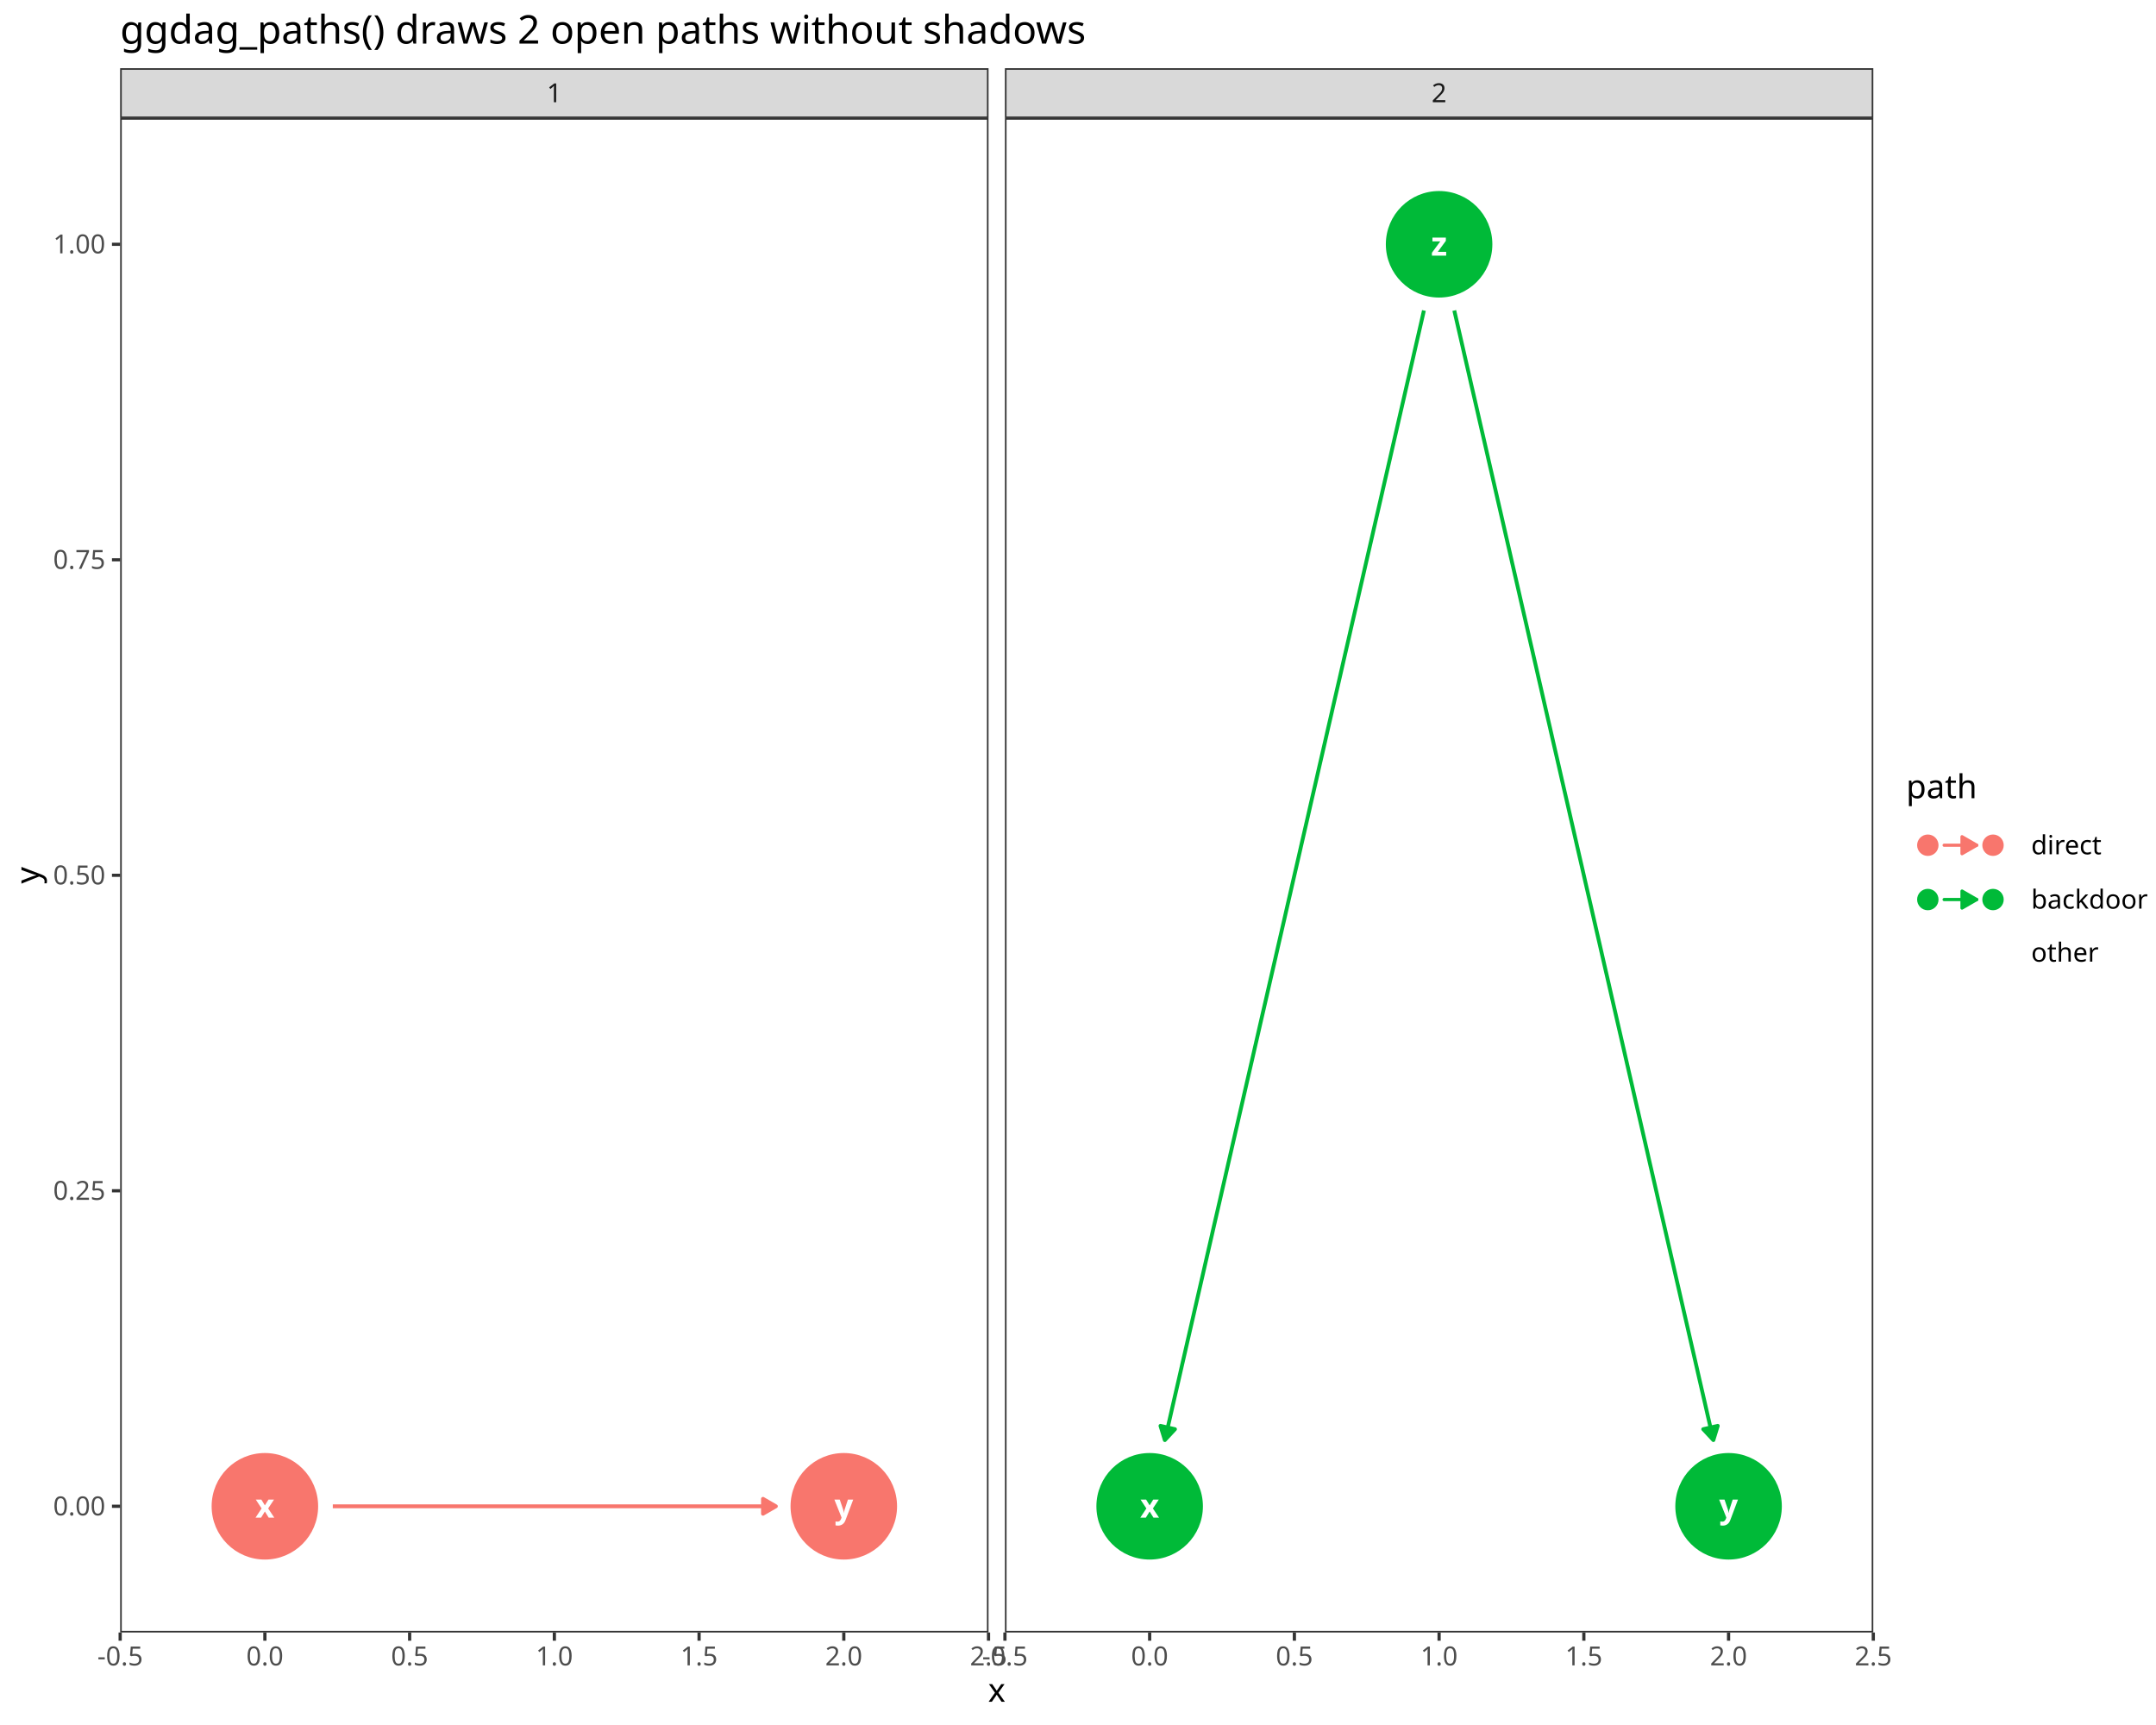
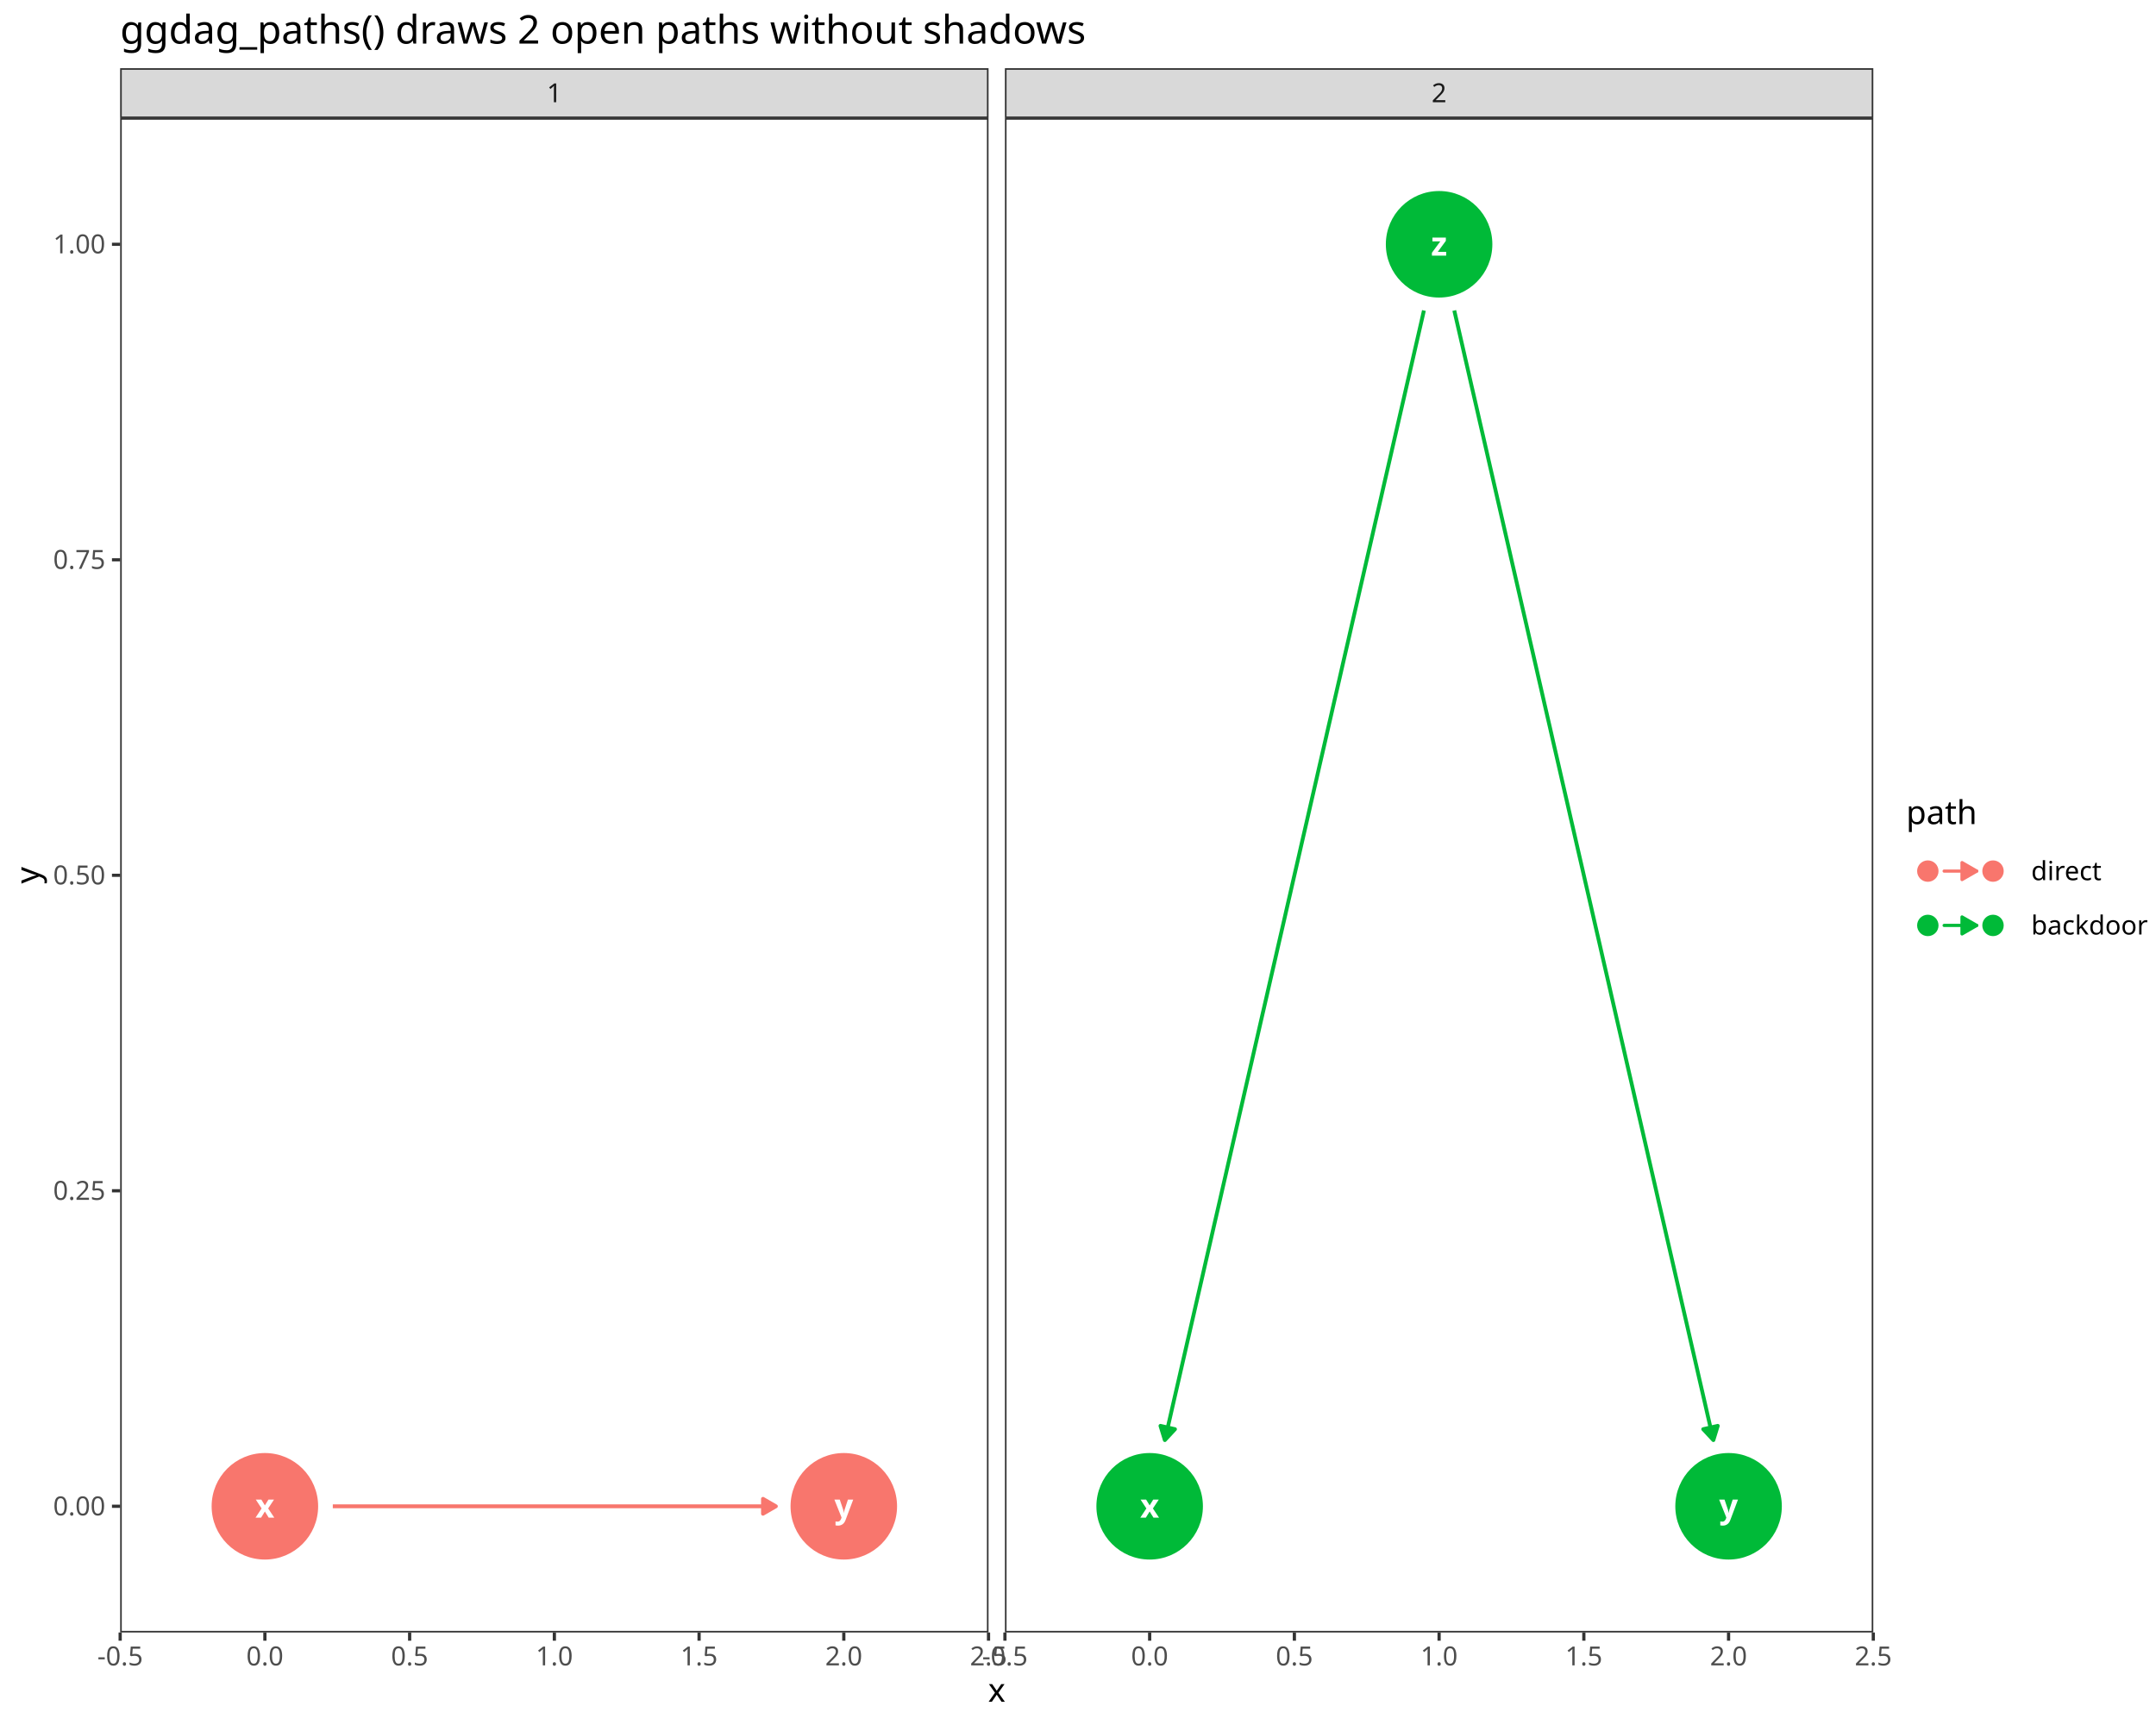
<svg xmlns="http://www.w3.org/2000/svg" class="svglite" data-engine-version="2.0" width="720.00pt" height="576.00pt" viewBox="0 0 720.00 576.00">
  <defs>
    <style type="text/css">
    .svglite line, .svglite polyline, .svglite polygon, .svglite path, .svglite rect, .svglite circle {
      fill: none;
      stroke: #000000;
      stroke-linecap: round;
      stroke-linejoin: round;
      stroke-miterlimit: 10.00;
    }
  </style>
  </defs>
  <rect width="100%" height="100%" style="stroke: none; fill: #FFFFFF;" />
  <defs>
    <clipPath id="cpMC4wMHw3MjAuMDB8MC4wMHw1NzYuMDA=">
      <rect x="0.00" y="0.00" width="720.00" height="576.00" />
    </clipPath>
  </defs>
  <g clip-path="url(#cpMC4wMHw3MjAuMDB8MC4wMHw1NzYuMDA=)">
    <rect x="0.00" y="0.00" width="720.00" height="576.00" style="stroke-width: 1.07; stroke: #FFFFFF; fill: #FFFFFF;" />
  </g>
  <defs>
    <clipPath id="cpNDAuMTN8MzMwLjEyfDM5LjQzfDU0NS4xMQ==">
      <rect x="40.13" y="39.43" width="289.99" height="505.68" />
    </clipPath>
  </defs>
  <g clip-path="url(#cpNDAuMTN8MzMwLjEyfDM5LjQzfDU0NS4xMQ==)">
    <rect x="40.13" y="39.43" width="289.99" height="505.68" style="stroke-width: 1.07; stroke: none; fill: #FFFFFF;" />
    <polyline points="111.14,502.97 111.90,502.97 113.85,502.97 115.80,502.97 117.76,502.97 119.71,502.97 121.66,502.97 123.61,502.97 125.57,502.97 127.52,502.97 129.47,502.97 131.43,502.97 133.38,502.97 135.33,502.97 137.28,502.97 139.24,502.97 141.19,502.97 143.14,502.97 145.09,502.97 147.05,502.97 149.00,502.97 150.95,502.97 152.91,502.97 154.86,502.97 156.81,502.97 158.76,502.97 160.72,502.97 162.67,502.97 164.62,502.97 166.58,502.97 168.53,502.97 170.48,502.97 172.43,502.97 174.39,502.97 176.34,502.97 178.29,502.97 180.24,502.97 182.20,502.97 184.15,502.97 186.10,502.97 188.06,502.97 190.01,502.97 191.96,502.97 193.91,502.97 195.87,502.97 197.82,502.97 199.77,502.97 201.73,502.97 203.68,502.97 205.63,502.97 207.58,502.97 209.54,502.97 211.49,502.97 213.44,502.97 215.39,502.97 217.35,502.97 219.30,502.97 221.25,502.97 223.21,502.97 225.16,502.97 227.11,502.97 229.06,502.97 231.02,502.97 232.97,502.97 234.92,502.97 236.88,502.97 238.83,502.97 240.78,502.97 242.73,502.97 244.69,502.97 246.64,502.97 248.59,502.97 250.55,502.97 252.50,502.97 254.45,502.97 256.40,502.97 258.36,502.97 259.11,502.97 " style="stroke-width: 1.28; stroke: #F8766D; stroke-linecap: butt;" />
    <polygon points="254.80,505.46 259.11,502.97 254.80,500.48 " style="stroke-width: 1.28; stroke: #F8766D; stroke-linecap: butt; fill: #F8766D;" />
    <circle cx="88.46" cy="502.97" r="17.43" style="stroke-width: 0.71; stroke: #F8766D; fill: #F8766D;" />
    <circle cx="281.79" cy="502.97" r="17.43" style="stroke-width: 0.71; stroke: #F8766D; fill: #F8766D;" />
    <text x="88.46" y="506.77" text-anchor="middle" style="font-size: 11.04px; font-weight: bold; fill: #FFFFFF; font-family: sans;" textLength="5.52px" lengthAdjust="spacingAndGlyphs">x</text>
    <text x="281.79" y="506.77" text-anchor="middle" style="font-size: 11.04px; font-weight: bold; fill: #FFFFFF; font-family: sans;" textLength="5.52px" lengthAdjust="spacingAndGlyphs">y</text>
    <rect x="40.13" y="39.43" width="289.99" height="505.68" style="stroke-width: 1.07; stroke: #333333;" />
  </g>
  <g clip-path="url(#cpMC4wMHw3MjAuMDB8MC4wMHw1NzYuMDA=)">
</g>
  <defs>
    <clipPath id="cpMzM1LjYwfDYyNS41OXwzOS40M3w1NDUuMTE=">
      <rect x="335.60" y="39.43" width="289.99" height="505.68" />
    </clipPath>
  </defs>
  <g clip-path="url(#cpMzM1LjYwfDYyNS41OXwzOS40M3w1NDUuMTE=)">
    <rect x="335.60" y="39.43" width="289.99" height="505.68" style="stroke-width: 1.07; stroke: none; fill: #FFFFFF;" />
    <polyline points="475.52,103.68 474.74,107.11 473.76,111.37 472.78,115.63 471.81,119.88 470.83,124.14 469.85,128.40 468.88,132.65 467.90,136.91 466.92,141.17 465.95,145.42 464.97,149.68 464.00,153.93 463.02,158.19 462.04,162.45 461.07,166.70 460.09,170.96 459.11,175.22 458.14,179.47 457.16,183.73 456.18,187.99 455.21,192.24 454.23,196.50 453.26,200.76 452.28,205.01 451.30,209.27 450.33,213.53 449.35,217.78 448.37,222.04 447.40,226.30 446.42,230.55 445.44,234.81 444.47,239.07 443.49,243.32 442.52,247.58 441.54,251.84 440.56,256.09 439.59,260.35 438.61,264.61 437.63,268.86 436.66,273.12 435.68,277.38 434.70,281.63 433.73,285.89 432.75,290.14 431.77,294.40 430.80,298.66 429.82,302.91 428.85,307.17 427.87,311.43 426.89,315.68 425.92,319.94 424.94,324.20 423.96,328.45 422.99,332.71 422.01,336.97 421.03,341.22 420.06,345.48 419.08,349.74 418.11,353.99 417.13,358.25 416.15,362.51 415.18,366.76 414.20,371.02 413.22,375.28 412.25,379.53 411.27,383.79 410.29,388.05 409.32,392.30 408.34,396.56 407.37,400.82 406.39,405.07 405.41,409.33 404.44,413.58 403.46,417.84 402.48,422.10 401.51,426.35 400.53,430.61 399.55,434.87 398.58,439.12 397.60,443.38 396.62,447.64 395.65,451.89 394.67,456.15 393.70,460.41 392.72,464.66 391.74,468.92 390.77,473.18 389.79,477.43 389.00,480.87 " style="stroke-width: 1.28; stroke: #00BA38; stroke-linecap: butt;" />
    <polygon points="387.54,476.11 389.00,480.87 392.39,477.22 " style="stroke-width: 1.28; stroke: #00BA38; stroke-linecap: butt; fill: #00BA38;" />
    <polyline points="485.66,103.68 486.45,107.11 487.43,111.37 488.41,115.63 489.38,119.88 490.36,124.14 491.33,128.40 492.31,132.65 493.29,136.91 494.26,141.17 495.24,145.42 496.22,149.68 497.19,153.93 498.17,158.19 499.15,162.45 500.12,166.70 501.10,170.96 502.08,175.22 503.05,179.47 504.03,183.73 505.00,187.99 505.98,192.24 506.96,196.50 507.93,200.76 508.91,205.01 509.89,209.27 510.86,213.53 511.84,217.78 512.82,222.04 513.79,226.30 514.77,230.55 515.74,234.81 516.72,239.07 517.70,243.32 518.67,247.58 519.65,251.84 520.63,256.09 521.60,260.35 522.58,264.61 523.56,268.86 524.53,273.12 525.51,277.38 526.48,281.63 527.46,285.89 528.44,290.14 529.41,294.40 530.39,298.66 531.37,302.91 532.34,307.17 533.32,311.43 534.30,315.68 535.27,319.94 536.25,324.20 537.23,328.45 538.20,332.71 539.18,336.97 540.15,341.22 541.13,345.48 542.11,349.74 543.08,353.99 544.06,358.25 545.04,362.51 546.01,366.76 546.99,371.02 547.97,375.28 548.94,379.53 549.92,383.79 550.89,388.05 551.87,392.30 552.85,396.56 553.82,400.82 554.80,405.07 555.78,409.33 556.75,413.58 557.73,417.84 558.71,422.10 559.68,426.35 560.66,430.61 561.63,434.87 562.61,439.12 563.59,443.38 564.56,447.64 565.54,451.89 566.52,456.15 567.49,460.41 568.47,464.66 569.45,468.92 570.42,473.18 571.40,477.43 572.19,480.87 " style="stroke-width: 1.28; stroke: #00BA38; stroke-linecap: butt;" />
    <polygon points="568.79,477.22 572.19,480.87 573.65,476.11 " style="stroke-width: 1.28; stroke: #00BA38; stroke-linecap: butt; fill: #00BA38;" />
    <circle cx="577.26" cy="502.97" r="17.43" style="stroke-width: 0.71; stroke: #00BA38; fill: #00BA38;" />
    <circle cx="480.59" cy="81.57" r="17.43" style="stroke-width: 0.71; stroke: #00BA38; fill: #00BA38;" />
    <circle cx="383.93" cy="502.97" r="17.43" style="stroke-width: 0.71; stroke: #00BA38; fill: #00BA38;" />
    <text x="577.26" y="506.77" text-anchor="middle" style="font-size: 11.04px; font-weight: bold; fill: #FFFFFF; font-family: sans;" textLength="5.52px" lengthAdjust="spacingAndGlyphs">y</text>
    <text x="480.59" y="85.37" text-anchor="middle" style="font-size: 11.04px; font-weight: bold; fill: #FFFFFF; font-family: sans;" textLength="5.52px" lengthAdjust="spacingAndGlyphs">z</text>
    <text x="383.93" y="506.77" text-anchor="middle" style="font-size: 11.04px; font-weight: bold; fill: #FFFFFF; font-family: sans;" textLength="5.52px" lengthAdjust="spacingAndGlyphs">x</text>
    <rect x="335.60" y="39.43" width="289.99" height="505.68" style="stroke-width: 1.07; stroke: #333333;" />
  </g>
  <g clip-path="url(#cpMC4wMHw3MjAuMDB8MC4wMHw1NzYuMDA=)">
</g>
  <defs>
    <clipPath id="cpNDAuMTN8MzMwLjEyfDIyLjc4fDM5LjQz">
      <rect x="40.13" y="22.78" width="289.99" height="16.65" />
    </clipPath>
  </defs>
  <g clip-path="url(#cpNDAuMTN8MzMwLjEyfDIyLjc4fDM5LjQz)">
    <rect x="40.13" y="22.78" width="289.99" height="16.65" style="stroke-width: 1.07; stroke: #333333; fill: #D9D9D9;" />
    <text x="185.13" y="34.14" text-anchor="middle" style="font-size: 8.80px; fill: #1A1A1A; font-family: sans;" textLength="4.89px" lengthAdjust="spacingAndGlyphs">1</text>
  </g>
  <g clip-path="url(#cpMC4wMHw3MjAuMDB8MC4wMHw1NzYuMDA=)">
</g>
  <defs>
    <clipPath id="cpMzM1LjYwfDYyNS41OXwyMi43OHwzOS40Mw==">
      <rect x="335.60" y="22.78" width="289.99" height="16.65" />
    </clipPath>
  </defs>
  <g clip-path="url(#cpMzM1LjYwfDYyNS41OXwyMi43OHwzOS40Mw==)">
    <rect x="335.60" y="22.78" width="289.99" height="16.65" style="stroke-width: 1.07; stroke: #333333; fill: #D9D9D9;" />
    <text x="480.59" y="34.14" text-anchor="middle" style="font-size: 8.80px; fill: #1A1A1A; font-family: sans;" textLength="4.89px" lengthAdjust="spacingAndGlyphs">2</text>
  </g>
  <g clip-path="url(#cpMC4wMHw3MjAuMDB8MC4wMHw1NzYuMDA=)">
    <polyline points="40.13,547.85 40.13,545.11 " style="stroke-width: 1.07; stroke: #333333; stroke-linecap: butt;" />
    <polyline points="88.46,547.85 88.46,545.11 " style="stroke-width: 1.07; stroke: #333333; stroke-linecap: butt;" />
    <polyline points="136.80,547.85 136.80,545.11 " style="stroke-width: 1.07; stroke: #333333; stroke-linecap: butt;" />
    <polyline points="185.13,547.85 185.13,545.11 " style="stroke-width: 1.07; stroke: #333333; stroke-linecap: butt;" />
    <polyline points="233.46,547.85 233.46,545.11 " style="stroke-width: 1.07; stroke: #333333; stroke-linecap: butt;" />
    <polyline points="281.79,547.85 281.79,545.11 " style="stroke-width: 1.07; stroke: #333333; stroke-linecap: butt;" />
    <polyline points="330.12,547.85 330.12,545.11 " style="stroke-width: 1.07; stroke: #333333; stroke-linecap: butt;" />
    <text x="40.13" y="556.10" text-anchor="middle" style="font-size: 8.80px; fill: #4D4D4D; font-family: sans;" textLength="15.16px" lengthAdjust="spacingAndGlyphs">-0.5</text>
    <text x="88.46" y="556.10" text-anchor="middle" style="font-size: 8.80px; fill: #4D4D4D; font-family: sans;" textLength="12.23px" lengthAdjust="spacingAndGlyphs">0.0</text>
    <text x="136.80" y="556.10" text-anchor="middle" style="font-size: 8.80px; fill: #4D4D4D; font-family: sans;" textLength="12.23px" lengthAdjust="spacingAndGlyphs">0.5</text>
    <text x="185.13" y="556.10" text-anchor="middle" style="font-size: 8.80px; fill: #4D4D4D; font-family: sans;" textLength="12.23px" lengthAdjust="spacingAndGlyphs">1.0</text>
    <text x="233.46" y="556.10" text-anchor="middle" style="font-size: 8.80px; fill: #4D4D4D; font-family: sans;" textLength="12.23px" lengthAdjust="spacingAndGlyphs">1.5</text>
    <text x="281.79" y="556.10" text-anchor="middle" style="font-size: 8.80px; fill: #4D4D4D; font-family: sans;" textLength="12.23px" lengthAdjust="spacingAndGlyphs">2.0</text>
    <text x="330.12" y="556.10" text-anchor="middle" style="font-size: 8.80px; fill: #4D4D4D; font-family: sans;" textLength="12.23px" lengthAdjust="spacingAndGlyphs">2.5</text>
    <polyline points="335.60,547.85 335.60,545.11 " style="stroke-width: 1.07; stroke: #333333; stroke-linecap: butt;" />
    <polyline points="383.93,547.85 383.93,545.11 " style="stroke-width: 1.07; stroke: #333333; stroke-linecap: butt;" />
    <polyline points="432.26,547.85 432.26,545.11 " style="stroke-width: 1.07; stroke: #333333; stroke-linecap: butt;" />
    <polyline points="480.59,547.85 480.59,545.11 " style="stroke-width: 1.07; stroke: #333333; stroke-linecap: butt;" />
    <polyline points="528.93,547.85 528.93,545.11 " style="stroke-width: 1.07; stroke: #333333; stroke-linecap: butt;" />
    <polyline points="577.26,547.85 577.26,545.11 " style="stroke-width: 1.07; stroke: #333333; stroke-linecap: butt;" />
    <polyline points="625.59,547.85 625.59,545.11 " style="stroke-width: 1.07; stroke: #333333; stroke-linecap: butt;" />
    <text x="335.60" y="556.10" text-anchor="middle" style="font-size: 8.80px; fill: #4D4D4D; font-family: sans;" textLength="15.16px" lengthAdjust="spacingAndGlyphs">-0.5</text>
    <text x="383.93" y="556.10" text-anchor="middle" style="font-size: 8.80px; fill: #4D4D4D; font-family: sans;" textLength="12.23px" lengthAdjust="spacingAndGlyphs">0.0</text>
    <text x="432.26" y="556.10" text-anchor="middle" style="font-size: 8.80px; fill: #4D4D4D; font-family: sans;" textLength="12.23px" lengthAdjust="spacingAndGlyphs">0.5</text>
    <text x="480.59" y="556.10" text-anchor="middle" style="font-size: 8.80px; fill: #4D4D4D; font-family: sans;" textLength="12.23px" lengthAdjust="spacingAndGlyphs">1.0</text>
    <text x="528.93" y="556.10" text-anchor="middle" style="font-size: 8.80px; fill: #4D4D4D; font-family: sans;" textLength="12.23px" lengthAdjust="spacingAndGlyphs">1.5</text>
    <text x="577.26" y="556.10" text-anchor="middle" style="font-size: 8.80px; fill: #4D4D4D; font-family: sans;" textLength="12.23px" lengthAdjust="spacingAndGlyphs">2.0</text>
    <text x="625.59" y="556.10" text-anchor="middle" style="font-size: 8.80px; fill: #4D4D4D; font-family: sans;" textLength="12.23px" lengthAdjust="spacingAndGlyphs">2.5</text>
    <text x="35.20" y="506.00" text-anchor="end" style="font-size: 8.80px; fill: #4D4D4D; font-family: sans;" textLength="17.13px" lengthAdjust="spacingAndGlyphs">0.00</text>
    <text x="35.20" y="400.65" text-anchor="end" style="font-size: 8.80px; fill: #4D4D4D; font-family: sans;" textLength="17.13px" lengthAdjust="spacingAndGlyphs">0.25</text>
    <text x="35.20" y="295.30" text-anchor="end" style="font-size: 8.80px; fill: #4D4D4D; font-family: sans;" textLength="17.13px" lengthAdjust="spacingAndGlyphs">0.50</text>
    <text x="35.20" y="189.95" text-anchor="end" style="font-size: 8.80px; fill: #4D4D4D; font-family: sans;" textLength="17.13px" lengthAdjust="spacingAndGlyphs">0.75</text>
    <text x="35.20" y="84.60" text-anchor="end" style="font-size: 8.80px; fill: #4D4D4D; font-family: sans;" textLength="17.13px" lengthAdjust="spacingAndGlyphs">1.00</text>
    <polyline points="37.39,502.97 40.13,502.97 " style="stroke-width: 1.07; stroke: #333333; stroke-linecap: butt;" />
    <polyline points="37.39,397.62 40.13,397.62 " style="stroke-width: 1.07; stroke: #333333; stroke-linecap: butt;" />
    <polyline points="37.39,292.27 40.13,292.27 " style="stroke-width: 1.07; stroke: #333333; stroke-linecap: butt;" />
    <polyline points="37.39,186.92 40.13,186.92 " style="stroke-width: 1.07; stroke: #333333; stroke-linecap: butt;" />
    <polyline points="37.39,81.57 40.13,81.57 " style="stroke-width: 1.07; stroke: #333333; stroke-linecap: butt;" />
    <text x="332.86" y="568.24" text-anchor="middle" style="font-size: 11.00px; font-family: sans;" textLength="5.50px" lengthAdjust="spacingAndGlyphs">x</text>
    <text transform="translate(13.05,292.27) rotate(-90)" text-anchor="middle" style="font-size: 11.00px; font-family: sans;" textLength="5.50px" lengthAdjust="spacingAndGlyphs">y</text>
-     <rect x="636.55" y="257.82" width="77.97" height="68.90" style="stroke-width: 1.07; stroke: none; fill: #FFFFFF;" />
-     <text x="636.55" y="266.54" style="font-size: 11.00px; font-family: sans;" textLength="21.41px" lengthAdjust="spacingAndGlyphs">path</text>
-     <rect x="636.55" y="273.16" width="36.28" height="18.14" style="stroke-width: 1.07; stroke: none; fill: #FFFFFF;" />
-     <circle cx="643.80" cy="282.23" r="3.20" style="stroke-width: 0.75; stroke: #F8766D; fill: #F8766D;" />
-     <line x1="649.25" y1="282.23" x2="660.13" y2="282.23" style="stroke-width: 1.07; stroke: #F8766D;" />
-     <polygon points="655.22,285.06 660.13,282.23 655.22,279.39 " style="stroke-width: 1.07; stroke: #F8766D; fill: #F8766D;" />
-     <circle cx="665.57" cy="282.23" r="3.20" style="stroke-width: 0.75; stroke: #F8766D; fill: #F8766D;" />
-     <rect x="636.55" y="291.30" width="36.28" height="18.14" style="stroke-width: 1.07; stroke: none; fill: #FFFFFF;" />
-     <circle cx="643.80" cy="300.37" r="3.20" style="stroke-width: 0.75; stroke: #00BA38; fill: #00BA38;" />
-     <line x1="649.25" y1="300.37" x2="660.13" y2="300.37" style="stroke-width: 1.07; stroke: #00BA38;" />
-     <polygon points="655.22,303.21 660.13,300.37 655.22,297.54 " style="stroke-width: 1.07; stroke: #00BA38; fill: #00BA38;" />
-     <circle cx="665.57" cy="300.37" r="3.20" style="stroke-width: 0.75; stroke: #00BA38; fill: #00BA38;" />
-     <rect x="636.55" y="309.44" width="36.28" height="17.28" style="stroke-width: 1.07; stroke: none; fill: #FFFFFF;" />
-     <text x="678.31" y="285.26" style="font-size: 8.80px; font-family: sans;" textLength="21.52px" lengthAdjust="spacingAndGlyphs">direct</text>
-     <text x="678.31" y="303.40" style="font-size: 8.80px; font-family: sans;" textLength="36.21px" lengthAdjust="spacingAndGlyphs">backdoor</text>
-     <text x="678.31" y="321.11" style="font-size: 8.80px; font-family: sans;" textLength="20.06px" lengthAdjust="spacingAndGlyphs">other</text>
+     <rect x="636.55" y="266.46" width="77.97" height="51.62" style="stroke-width: 1.07; stroke: none; fill: #FFFFFF;" />
+     <text x="636.55" y="275.18" style="font-size: 11.00px; font-family: sans;" textLength="21.41px" lengthAdjust="spacingAndGlyphs">path</text>
+     <rect x="636.55" y="281.80" width="36.28" height="18.14" style="stroke-width: 1.07; stroke: none; fill: #FFFFFF;" />
+     <circle cx="643.80" cy="290.87" r="3.20" style="stroke-width: 0.75; stroke: #F8766D; fill: #F8766D;" />
+     <line x1="649.25" y1="290.87" x2="660.13" y2="290.87" style="stroke-width: 1.07; stroke: #F8766D;" />
+     <polygon points="655.22,293.70 660.13,290.87 655.22,288.03 " style="stroke-width: 1.07; stroke: #F8766D; fill: #F8766D;" />
+     <circle cx="665.57" cy="290.87" r="3.20" style="stroke-width: 0.75; stroke: #F8766D; fill: #F8766D;" />
+     <rect x="636.55" y="299.94" width="36.28" height="18.14" style="stroke-width: 1.07; stroke: none; fill: #FFFFFF;" />
+     <circle cx="643.80" cy="309.01" r="3.20" style="stroke-width: 0.75; stroke: #00BA38; fill: #00BA38;" />
+     <line x1="649.25" y1="309.01" x2="660.13" y2="309.01" style="stroke-width: 1.07; stroke: #00BA38;" />
+     <polygon points="655.22,311.85 660.13,309.01 655.22,306.18 " style="stroke-width: 1.07; stroke: #00BA38; fill: #00BA38;" />
+     <circle cx="665.57" cy="309.01" r="3.20" style="stroke-width: 0.75; stroke: #00BA38; fill: #00BA38;" />
+     <text x="678.31" y="293.90" style="font-size: 8.80px; font-family: sans;" textLength="21.52px" lengthAdjust="spacingAndGlyphs">direct</text>
+     <text x="678.31" y="312.04" style="font-size: 8.80px; font-family: sans;" textLength="36.21px" lengthAdjust="spacingAndGlyphs">backdoor</text>
    <text x="40.13" y="14.56" style="font-size: 13.20px; font-family: sans;" textLength="305.31px" lengthAdjust="spacingAndGlyphs">ggdag_paths() draws 2 open paths without shadows</text>
  </g>
</svg>
